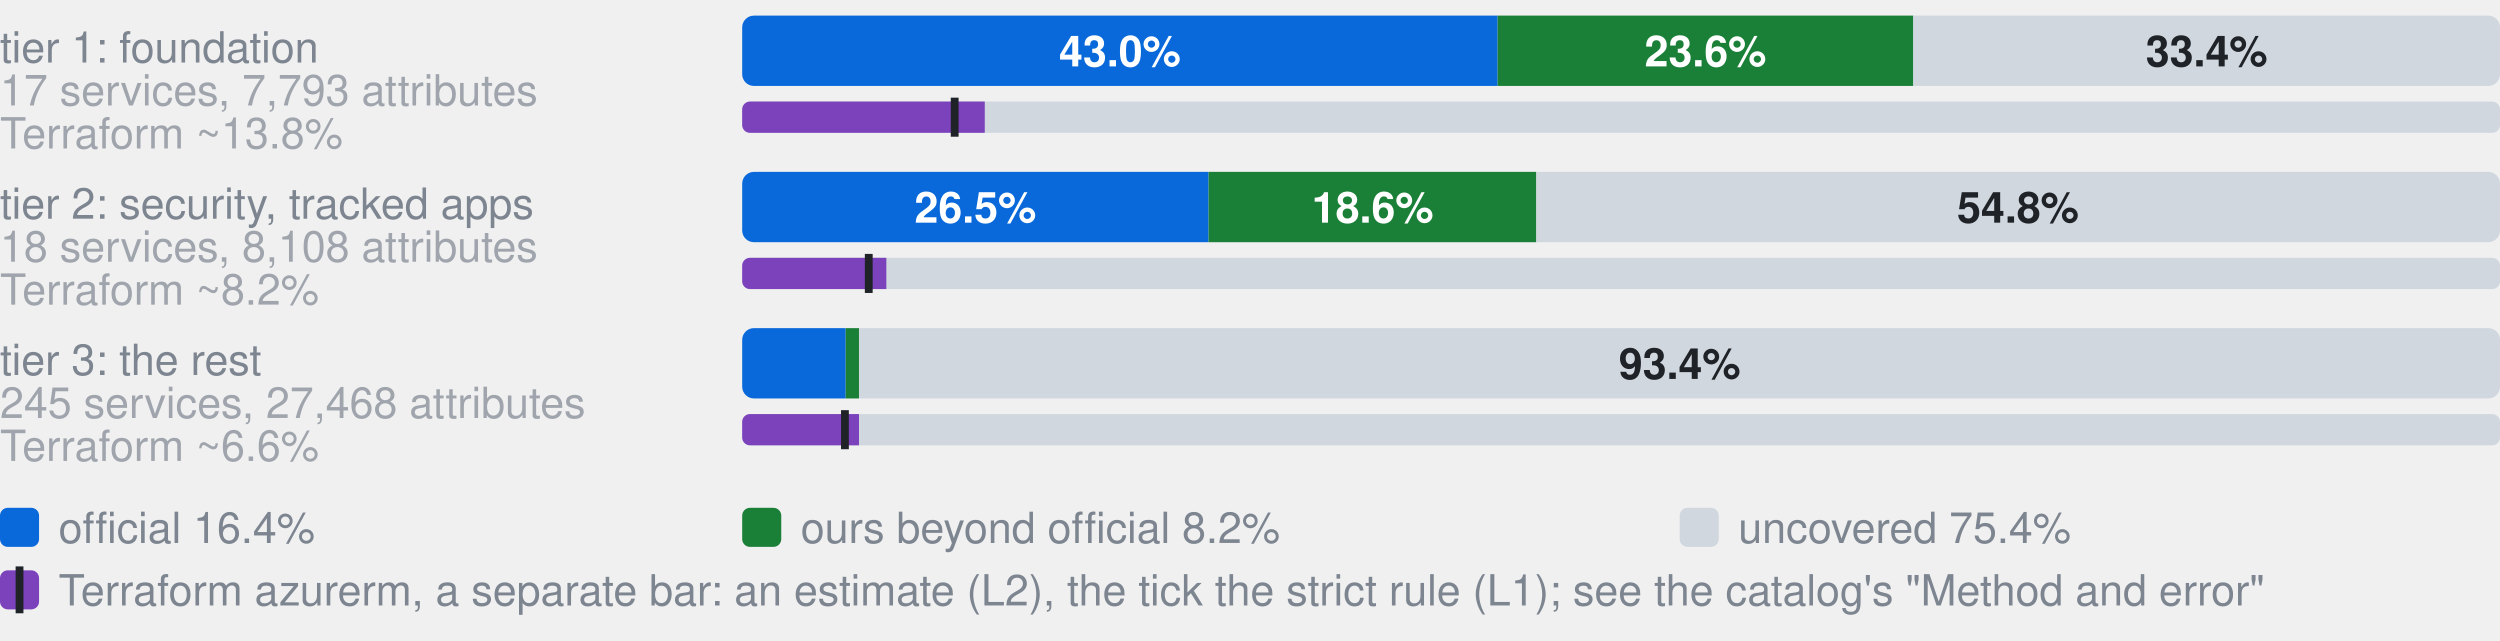
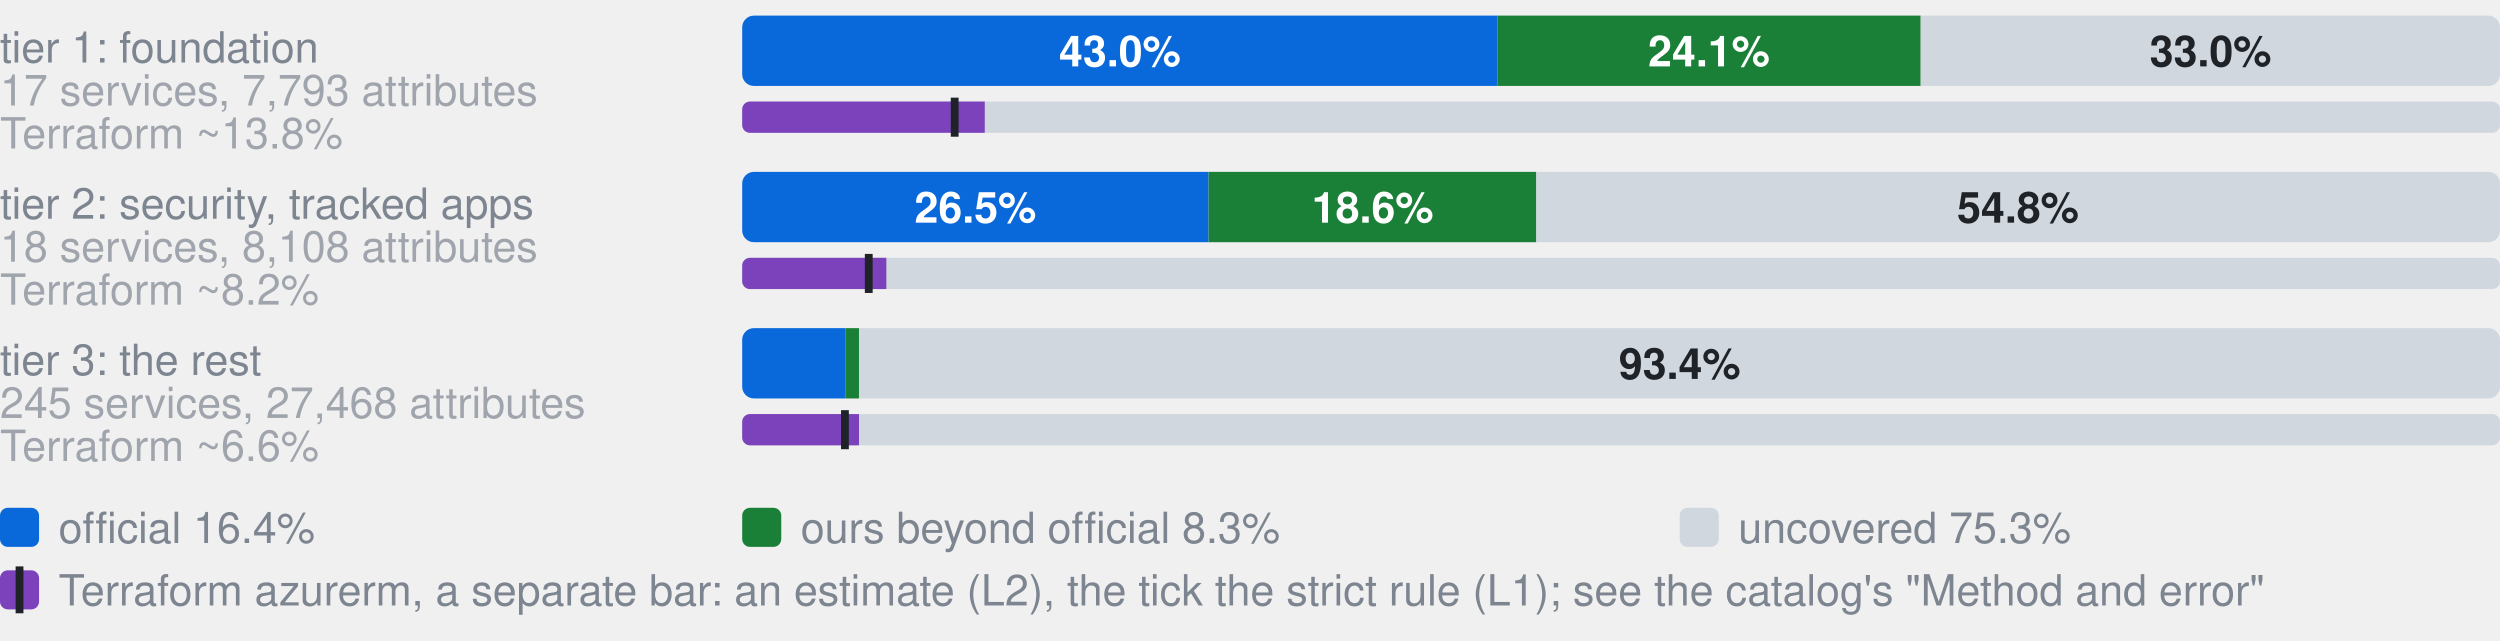
- <svg xmlns="http://www.w3.org/2000/svg" width="640" height="164" viewBox="0 0 640 164" role="img" aria-label="Coverage by tier. tier 1: foundation, 17 services, 7,793 attributes: 43.0% official, 23.6% ours beyond official, 33.4% uncovered, of 7793 attributes; Terraform azurerm, an estimate: 13.8% (L2), 12.1% by the strict rule (L1); tier 2: security, tracked apps, 18 services, 8,108 attributes: 26.5% official, 18.6% ours beyond official, 54.8% uncovered, of 8108 attributes; Terraform azurerm, an estimate: 8.2% (L2), 7.2% by the strict rule (L1); tier 3: the rest, 245 services, 27,468 attributes: 5.9% official, 0.8% ours beyond official, 93.4% uncovered, of 27468 attributes; Terraform azurerm, an estimate: 6.6% (L2), 5.9% by the strict rule (L1)">
+ <svg xmlns="http://www.w3.org/2000/svg" width="640" height="164" viewBox="0 0 640 164" role="img" aria-label="Coverage by tier. tier 1: foundation, 17 services, 7,793 attributes: 43.0% official, 24.1% ours beyond official, 33.0% uncovered, of 7793 attributes; Terraform azurerm, an estimate: 13.8% (L2), 12.1% by the strict rule (L1); tier 2: security, tracked apps, 18 services, 8,108 attributes: 26.5% official, 18.6% ours beyond official, 54.8% uncovered, of 8108 attributes; Terraform azurerm, an estimate: 8.2% (L2), 7.2% by the strict rule (L1); tier 3: the rest, 245 services, 27,468 attributes: 5.9% official, 0.8% ours beyond official, 93.4% uncovered, of 27468 attributes; Terraform azurerm, an estimate: 6.6% (L2), 5.9% by the strict rule (L1)">
  <style>text{font-family:-apple-system,BlinkMacSystemFont,"Segoe UI",Helvetica,Arial,sans-serif}.s{font-size:11px;font-weight:600}.t{font-size:11px;fill:#7d8590}.h{font-size:12px;font-weight:600;fill:#7d8590}</style>
  <text x="0" y="16.0" class="t">tier 1: foundation</text>
  <text x="0" y="27.0" class="t" opacity="0.7">17 services, 7,793 attributes</text>
  <clipPath id="g0">
    <rect x="190.0" y="4.0" width="450.0" height="18.0" rx="3" />
  </clipPath>
  <g clip-path="url(#g0)">
    <rect x="190.0" y="4.0" width="193.4" height="18.0" fill="#0969da" />
-     <rect x="383.4" y="4.0" width="106.4" height="18.0" fill="#1a7f37" />
-     <rect x="489.8" y="4.0" width="150.2" height="18.0" fill="#d0d7de" />
+     <rect x="383.4" y="4.0" width="108.3" height="18.0" fill="#1a7f37" />
+     <rect x="491.7" y="4.0" width="148.3" height="18.0" fill="#d0d7de" />
  </g>
  <text x="286.7" y="17.0" text-anchor="middle" fill="#fff" class="s">43.0%</text>
-   <text x="436.6" y="17.0" text-anchor="middle" fill="#fff" class="s">23.6%</text>
-   <text x="564.9" y="17.0" text-anchor="middle" fill="#1f2328" class="s">33.4%</text>
+   <text x="437.5" y="17.0" text-anchor="middle" fill="#fff" class="s">24.1%</text>
+   <text x="565.9" y="17.0" text-anchor="middle" fill="#1f2328" class="s">33.0%</text>
  <text x="0" y="38.0" class="t" opacity="0.7">Terraform ~13.8%</text>
  <clipPath id="t0">
    <rect x="190.0" y="26.0" width="450.0" height="8.0" rx="2" />
  </clipPath>
  <g clip-path="url(#t0)">
    <rect x="190.0" y="26.0" width="450.0" height="8.0" fill="#d0d7de" />
    <rect x="190.0" y="26.0" width="62.1" height="8.0" fill="#7b42bc" />
  </g>
  <rect x="243.4" y="25.0" width="2" height="10.0" fill="#1f2328" />
  <text x="0" y="56.0" class="t">tier 2: security, tracked apps</text>
  <text x="0" y="67.0" class="t" opacity="0.7">18 services, 8,108 attributes</text>
  <clipPath id="g1">
    <rect x="190.0" y="44.0" width="450.0" height="18.0" rx="3" />
  </clipPath>
  <g clip-path="url(#g1)">
    <rect x="190.0" y="44.0" width="119.4" height="18.0" fill="#0969da" />
    <rect x="309.4" y="44.0" width="83.9" height="18.0" fill="#1a7f37" />
    <rect x="393.3" y="44.0" width="246.7" height="18.0" fill="#d0d7de" />
  </g>
  <text x="249.7" y="57.0" text-anchor="middle" fill="#fff" class="s">26.5%</text>
  <text x="351.4" y="57.0" text-anchor="middle" fill="#fff" class="s">18.6%</text>
  <text x="516.6" y="57.0" text-anchor="middle" fill="#1f2328" class="s">54.8%</text>
  <text x="0" y="78.0" class="t" opacity="0.7">Terraform ~8.2%</text>
  <clipPath id="t1">
    <rect x="190.0" y="66.0" width="450.0" height="8.0" rx="2" />
  </clipPath>
  <g clip-path="url(#t1)">
    <rect x="190.0" y="66.0" width="450.0" height="8.0" fill="#d0d7de" />
    <rect x="190.0" y="66.0" width="36.9" height="8.0" fill="#7b42bc" />
  </g>
  <rect x="221.4" y="65.0" width="2" height="10.0" fill="#1f2328" />
  <text x="0" y="96.0" class="t">tier 3: the rest</text>
  <text x="0" y="107.0" class="t" opacity="0.7">245 services, 27,468 attributes</text>
  <clipPath id="g2">
    <rect x="190.0" y="84.0" width="450.0" height="18.0" rx="3" />
  </clipPath>
  <g clip-path="url(#g2)">
    <rect x="190.0" y="84.0" width="26.5" height="18.0" fill="#0969da" />
    <rect x="216.5" y="84.0" width="3.4" height="18.0" fill="#1a7f37" />
    <rect x="219.9" y="84.0" width="420.1" height="18.0" fill="#d0d7de" />
  </g>
  <text x="430.0" y="97.0" text-anchor="middle" fill="#1f2328" class="s">93.4%</text>
  <text x="0" y="118.0" class="t" opacity="0.7">Terraform ~6.6%</text>
  <clipPath id="t2">
    <rect x="190.0" y="106.0" width="450.0" height="8.0" rx="2" />
  </clipPath>
  <g clip-path="url(#t2)">
    <rect x="190.0" y="106.0" width="450.0" height="8.0" fill="#d0d7de" />
    <rect x="190.0" y="106.0" width="29.9" height="8.0" fill="#7b42bc" />
  </g>
  <rect x="215.3" y="105.0" width="2" height="10.0" fill="#1f2328" />
  <rect x="0" y="130" width="10" height="10" rx="2" fill="#0969da" />
  <text x="15" y="139" class="t">official 16.4%</text>
  <rect x="190" y="130" width="10" height="10" rx="2" fill="#1a7f37" />
-   <text x="205" y="139" class="t">ours beyond official 8.2%</text>
+   <text x="205" y="139" class="t">ours beyond official 8.3%</text>
  <rect x="430" y="130" width="10" height="10" rx="2" fill="#d0d7de" />
-   <text x="445" y="139" class="t">uncovered 75.4%</text>
+   <text x="445" y="139" class="t">uncovered 75.3%</text>
  <rect x="0" y="146" width="10" height="10" rx="2" fill="#7b42bc" />
  <rect x="4" y="145" width="2" height="12" fill="#1f2328" />
  <text x="15" y="155" class="t">Terraform azurerm, a separate bar: an estimate (L2), the tick the strict rule (L1); see the catalog's "Method and error"</text>
</svg>
